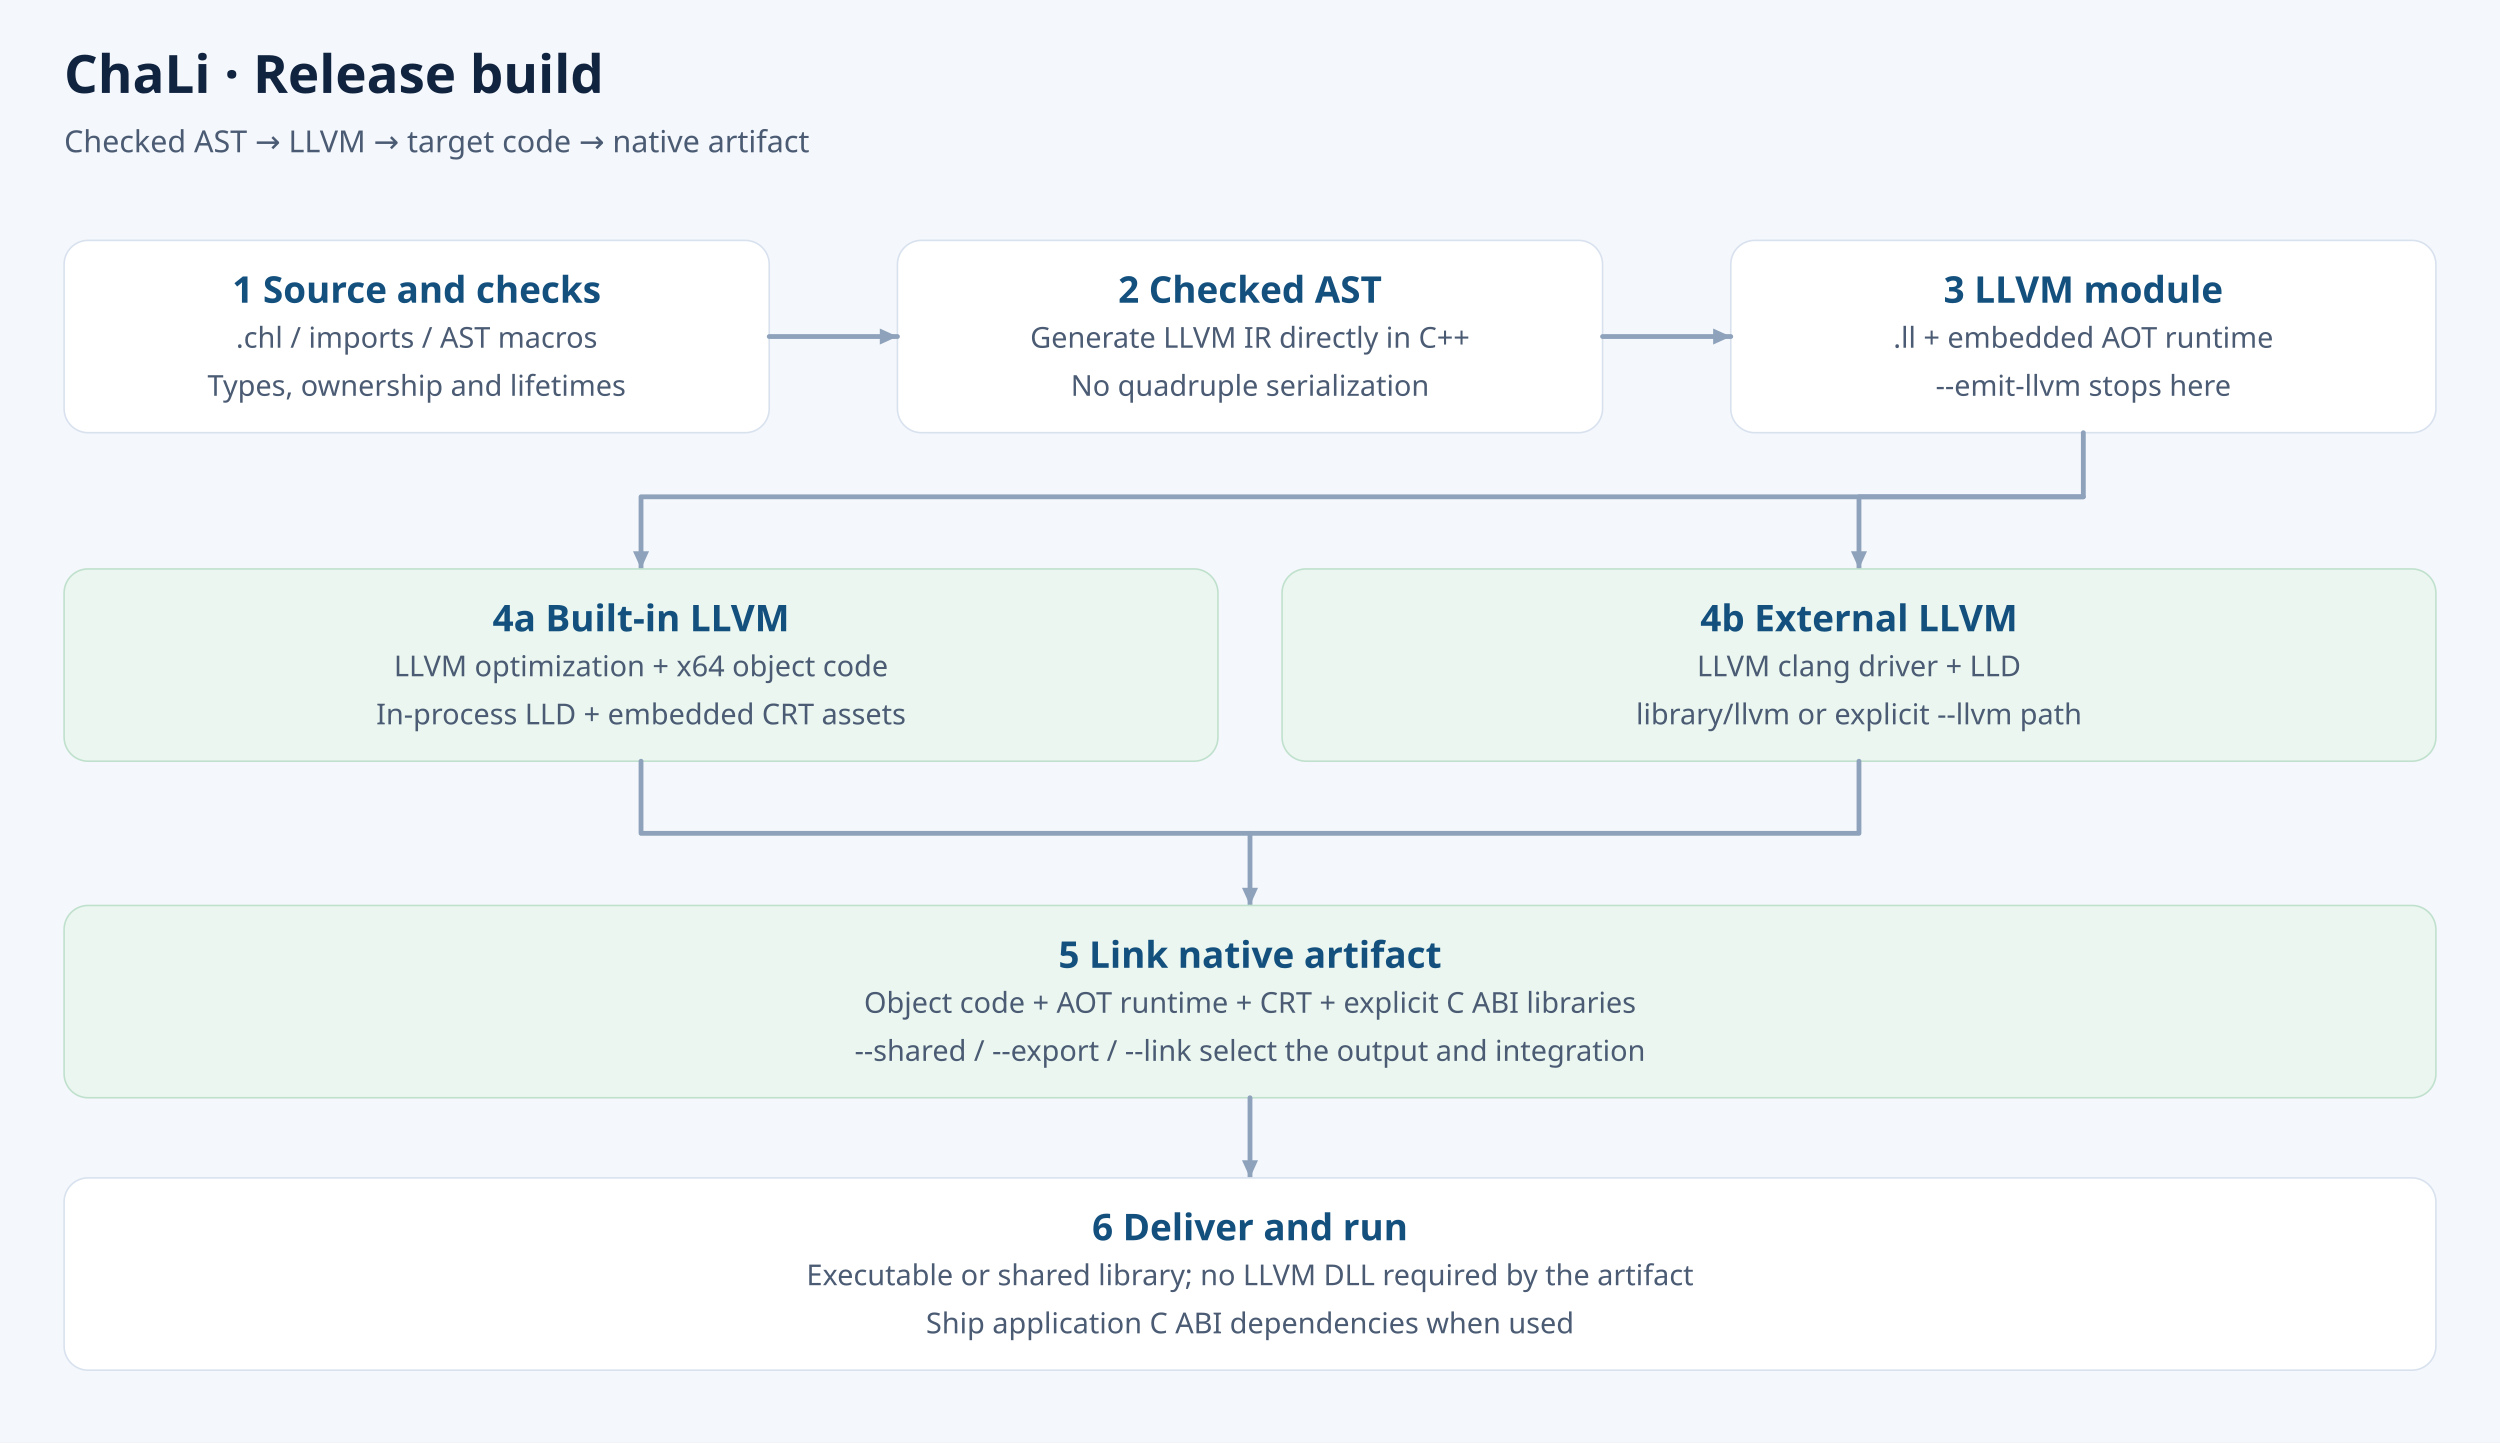
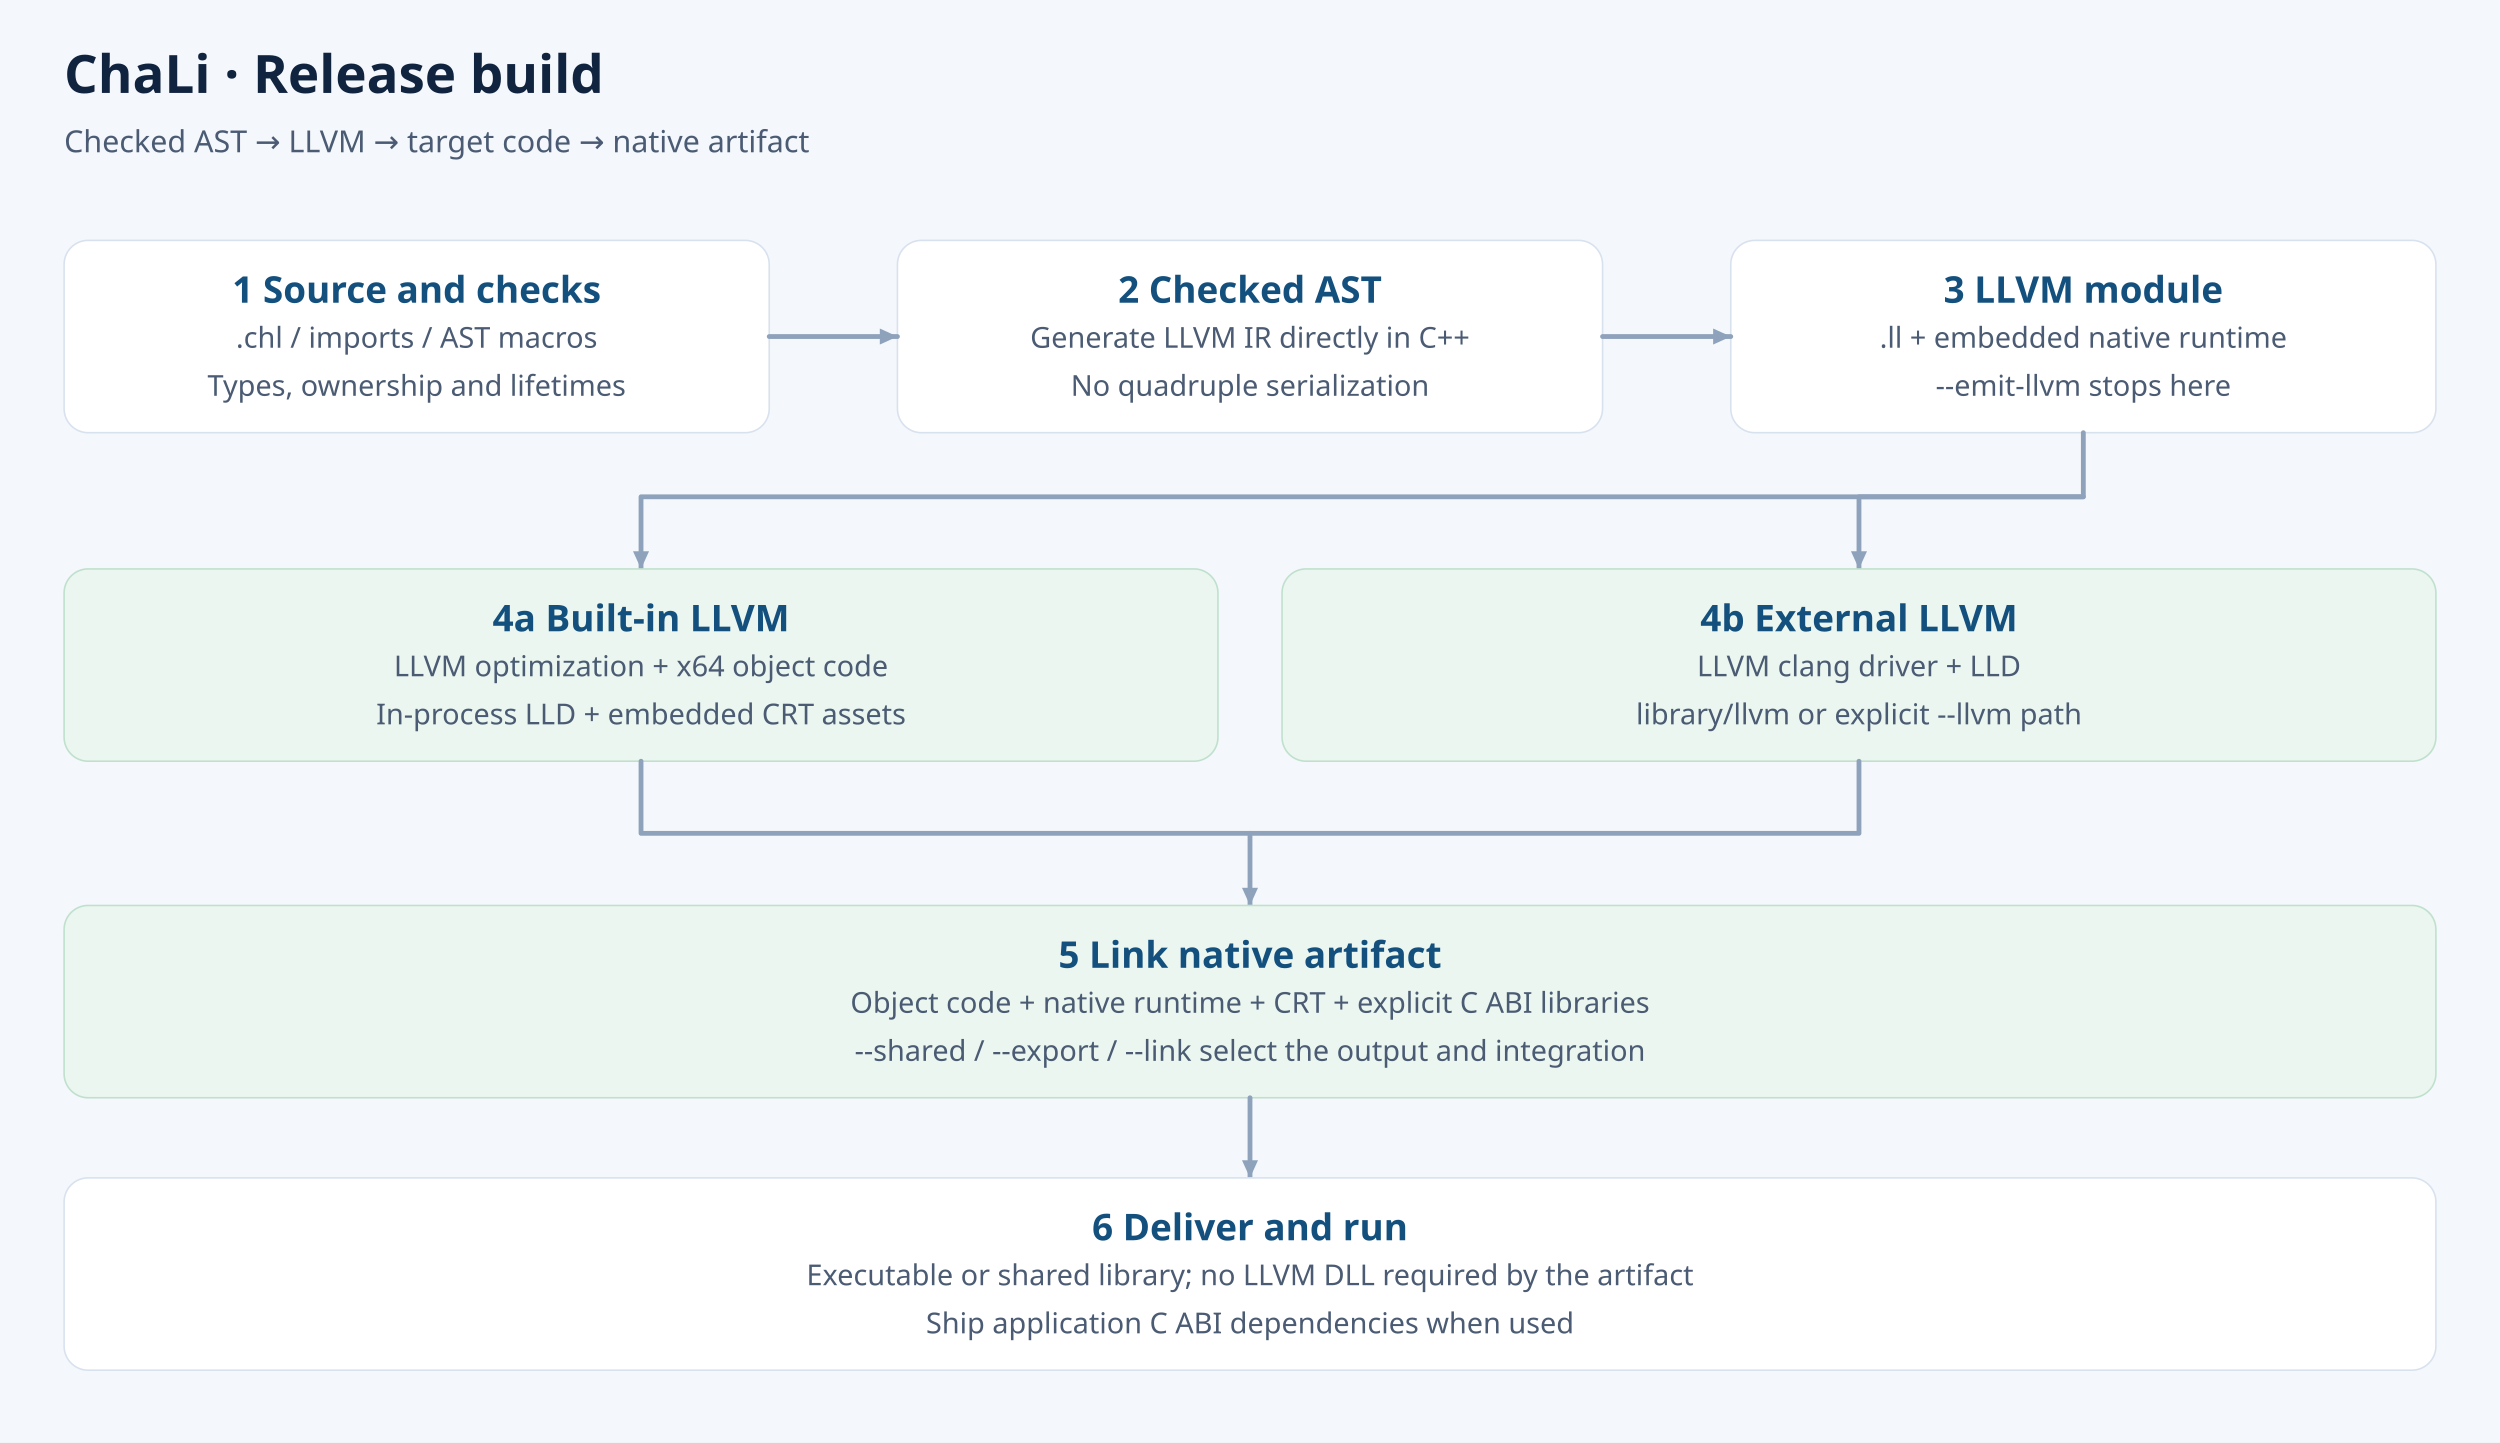
<svg xmlns="http://www.w3.org/2000/svg" width="1560" height="900" viewBox="0 0 1560 900">
  <rect width="1560" height="900" fill="#f4f7fb" />
  <text x="40" y="58" font-family="Microsoft YaHei, Segoe UI, Noto Sans SC, sans-serif" font-size="33" font-weight="700" fill="#10233f">ChaLi · Release build</text>
  <text x="40" y="95" font-family="Microsoft YaHei, Segoe UI, Noto Sans SC, sans-serif" font-size="19" fill="#4a5b73">Checked AST → LLVM → target code → native artifact</text>
  <rect x="40" y="150" width="440" height="120" rx="15" fill="#ffffff" stroke="#d8e1ee" stroke-width="1" />
  <text x="260" y="180" font-family="Microsoft YaHei, Segoe UI, Noto Sans SC, sans-serif" font-size="23" font-weight="700" fill="#14507e" text-anchor="middle" dominant-baseline="central">1  Source and checks</text>
  <text x="260" y="210" font-family="Microsoft YaHei, Segoe UI, Noto Sans SC, sans-serif" font-size="18" fill="#4a5b73" text-anchor="middle" dominant-baseline="central">.chl / imports / AST macros</text>
  <text x="260" y="240" font-family="Microsoft YaHei, Segoe UI, Noto Sans SC, sans-serif" font-size="18" fill="#4a5b73" text-anchor="middle" dominant-baseline="central">Types, ownership and lifetimes</text>
  <rect x="560" y="150" width="440" height="120" rx="15" fill="#ffffff" stroke="#d8e1ee" stroke-width="1" />
  <text x="780" y="180" font-family="Microsoft YaHei, Segoe UI, Noto Sans SC, sans-serif" font-size="23" font-weight="700" fill="#14507e" text-anchor="middle" dominant-baseline="central">2  Checked AST</text>
  <text x="780" y="210" font-family="Microsoft YaHei, Segoe UI, Noto Sans SC, sans-serif" font-size="18" fill="#4a5b73" text-anchor="middle" dominant-baseline="central">Generate LLVM IR directly in C++</text>
  <text x="780" y="240" font-family="Microsoft YaHei, Segoe UI, Noto Sans SC, sans-serif" font-size="18" fill="#4a5b73" text-anchor="middle" dominant-baseline="central">No quadruple serialization</text>
  <rect x="1080" y="150" width="440" height="120" rx="15" fill="#ffffff" stroke="#d8e1ee" stroke-width="1" />
  <text x="1300" y="180" font-family="Microsoft YaHei, Segoe UI, Noto Sans SC, sans-serif" font-size="23" font-weight="700" fill="#14507e" text-anchor="middle" dominant-baseline="central">3  LLVM module</text>
-   <text x="1300" y="210" font-family="Microsoft YaHei, Segoe UI, Noto Sans SC, sans-serif" font-size="18" fill="#4a5b73" text-anchor="middle" dominant-baseline="central">.ll + embedded AOT runtime</text>
+   <text x="1300" y="210" font-family="Microsoft YaHei, Segoe UI, Noto Sans SC, sans-serif" font-size="18" fill="#4a5b73" text-anchor="middle" dominant-baseline="central">.ll + embedded native runtime</text>
  <text x="1300" y="240" font-family="Microsoft YaHei, Segoe UI, Noto Sans SC, sans-serif" font-size="18" fill="#4a5b73" text-anchor="middle" dominant-baseline="central">--emit-llvm stops here</text>
  <polyline points="480,210 560,210" fill="none" stroke="#8ea2bb" stroke-width="3" stroke-linecap="round" stroke-linejoin="round" />
  <polygon points="560,210 549,215 549,205" fill="#8ea2bb" />
  <polyline points="1000,210 1080,210" fill="none" stroke="#8ea2bb" stroke-width="3" stroke-linecap="round" stroke-linejoin="round" />
  <polygon points="1080,210 1069,215 1069,205" fill="#8ea2bb" />
  <polyline points="1300,270 1300,310 400,310 400,355" fill="none" stroke="#8ea2bb" stroke-width="3" stroke-linecap="round" stroke-linejoin="round" />
  <polygon points="400,355 395,344 405,344" fill="#8ea2bb" />
  <polyline points="1300,310 1160,310 1160,355" fill="none" stroke="#8ea2bb" stroke-width="3" stroke-linecap="round" stroke-linejoin="round" />
  <polygon points="1160,355 1155,344 1165,344" fill="#8ea2bb" />
  <rect x="40" y="355" width="720" height="120" rx="15" fill="#eaf6ef" stroke="#bfe0cc" stroke-width="1" />
  <text x="400" y="385" font-family="Microsoft YaHei, Segoe UI, Noto Sans SC, sans-serif" font-size="23" font-weight="700" fill="#14507e" text-anchor="middle" dominant-baseline="central">4a  Built-in LLVM</text>
  <text x="400" y="415" font-family="Microsoft YaHei, Segoe UI, Noto Sans SC, sans-serif" font-size="18" fill="#4a5b73" text-anchor="middle" dominant-baseline="central">LLVM optimization + x64 object code</text>
  <text x="400" y="445" font-family="Microsoft YaHei, Segoe UI, Noto Sans SC, sans-serif" font-size="18" fill="#4a5b73" text-anchor="middle" dominant-baseline="central">In-process LLD + embedded CRT assets</text>
  <rect x="800" y="355" width="720" height="120" rx="15" fill="#eaf6ef" stroke="#bfe0cc" stroke-width="1" />
  <text x="1160" y="385" font-family="Microsoft YaHei, Segoe UI, Noto Sans SC, sans-serif" font-size="23" font-weight="700" fill="#14507e" text-anchor="middle" dominant-baseline="central">4b  External LLVM</text>
  <text x="1160" y="415" font-family="Microsoft YaHei, Segoe UI, Noto Sans SC, sans-serif" font-size="18" fill="#4a5b73" text-anchor="middle" dominant-baseline="central">LLVM clang driver + LLD</text>
  <text x="1160" y="445" font-family="Microsoft YaHei, Segoe UI, Noto Sans SC, sans-serif" font-size="18" fill="#4a5b73" text-anchor="middle" dominant-baseline="central">library/llvm or explicit --llvm path</text>
  <polyline points="400,475 400,520 1160,520 1160,475" fill="none" stroke="#8ea2bb" stroke-width="3" stroke-linecap="round" stroke-linejoin="round" />
  <polyline points="780,520 780,565" fill="none" stroke="#8ea2bb" stroke-width="3" stroke-linecap="round" stroke-linejoin="round" />
  <polygon points="780,565 775,554 785,554" fill="#8ea2bb" />
  <rect x="40" y="565" width="1480" height="120" rx="15" fill="#eaf6ef" stroke="#bfe0cc" stroke-width="1" />
  <text x="780" y="595" font-family="Microsoft YaHei, Segoe UI, Noto Sans SC, sans-serif" font-size="23" font-weight="700" fill="#14507e" text-anchor="middle" dominant-baseline="central">5  Link native artifact</text>
-   <text x="780" y="625" font-family="Microsoft YaHei, Segoe UI, Noto Sans SC, sans-serif" font-size="18" fill="#4a5b73" text-anchor="middle" dominant-baseline="central">Object code + AOT runtime + CRT + explicit C ABI libraries</text>
+   <text x="780" y="625" font-family="Microsoft YaHei, Segoe UI, Noto Sans SC, sans-serif" font-size="18" fill="#4a5b73" text-anchor="middle" dominant-baseline="central">Object code + native runtime + CRT + explicit C ABI libraries</text>
  <text x="780" y="655" font-family="Microsoft YaHei, Segoe UI, Noto Sans SC, sans-serif" font-size="18" fill="#4a5b73" text-anchor="middle" dominant-baseline="central">--shared / --export / --link select the output and integration</text>
  <polyline points="780,685 780,735" fill="none" stroke="#8ea2bb" stroke-width="3" stroke-linecap="round" stroke-linejoin="round" />
  <polygon points="780,735 775,724 785,724" fill="#8ea2bb" />
  <rect x="40" y="735" width="1480" height="120" rx="15" fill="#ffffff" stroke="#d8e1ee" stroke-width="1" />
  <text x="780" y="765" font-family="Microsoft YaHei, Segoe UI, Noto Sans SC, sans-serif" font-size="23" font-weight="700" fill="#14507e" text-anchor="middle" dominant-baseline="central">6  Deliver and run</text>
  <text x="780" y="795" font-family="Microsoft YaHei, Segoe UI, Noto Sans SC, sans-serif" font-size="18" fill="#4a5b73" text-anchor="middle" dominant-baseline="central">Executable or shared library; no LLVM DLL required by the artifact</text>
  <text x="780" y="825" font-family="Microsoft YaHei, Segoe UI, Noto Sans SC, sans-serif" font-size="18" fill="#4a5b73" text-anchor="middle" dominant-baseline="central">Ship application C ABI dependencies when used</text>
</svg>
